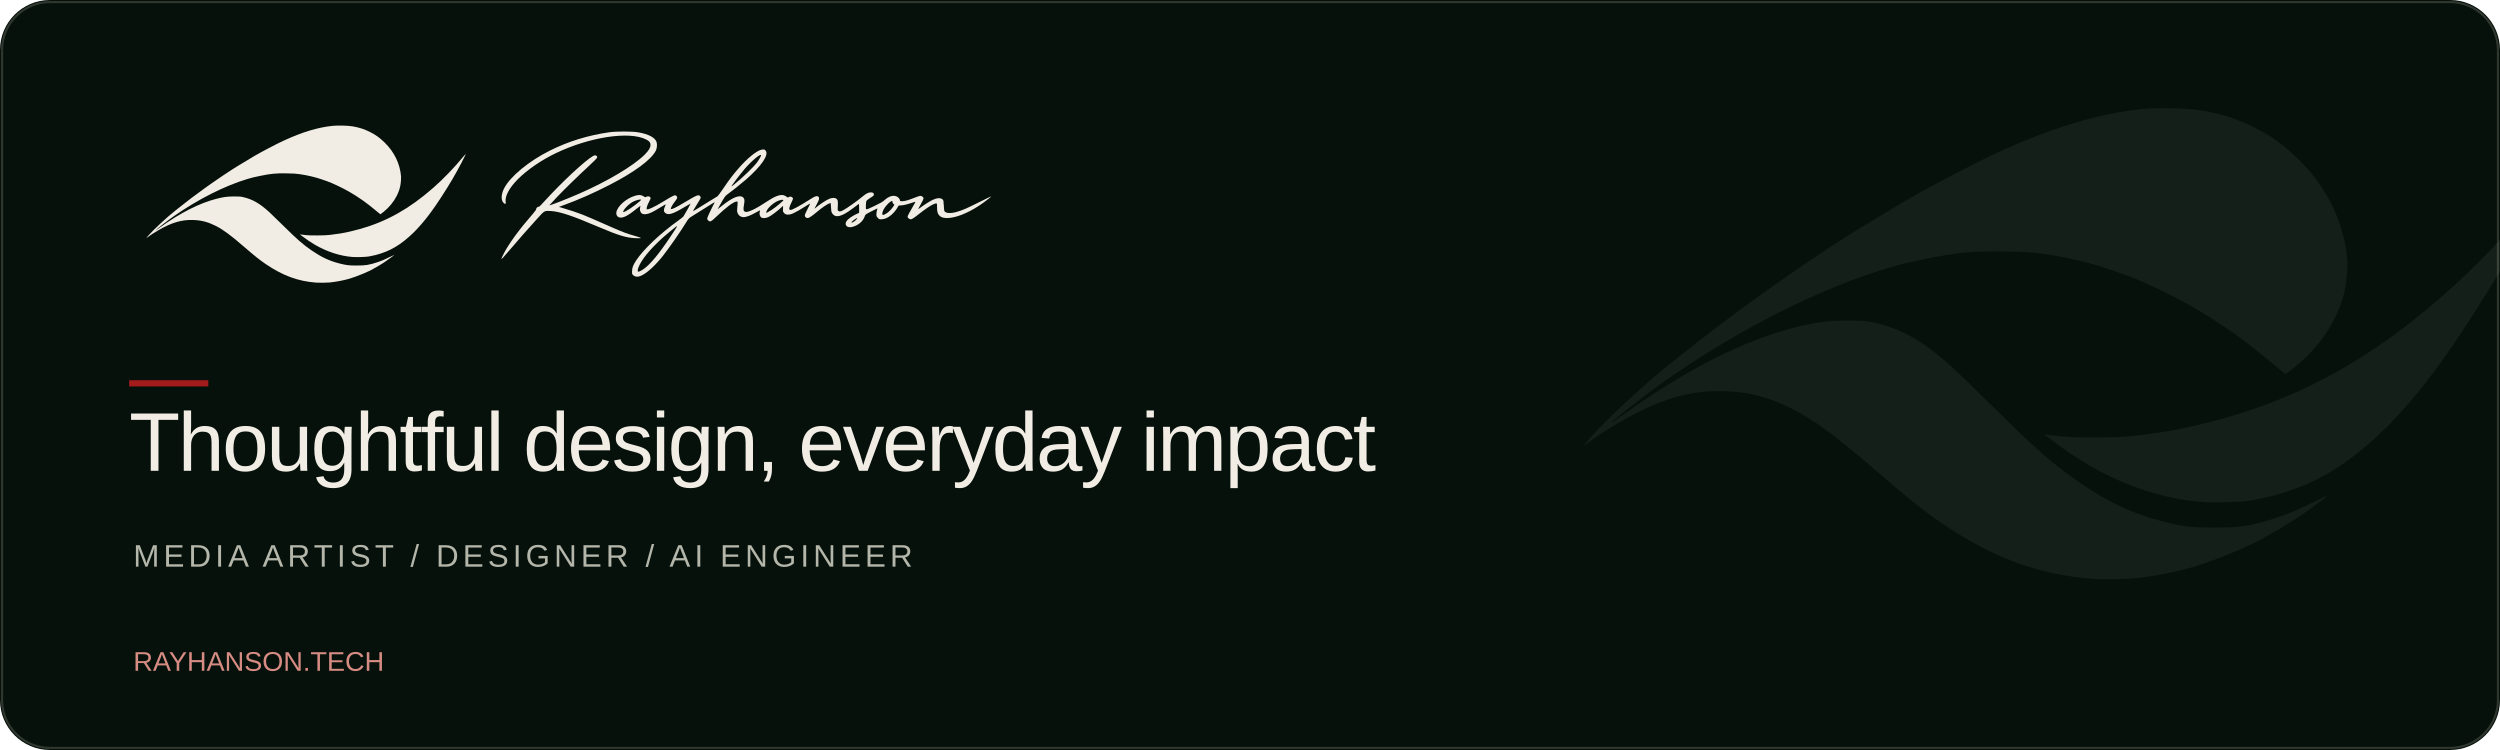
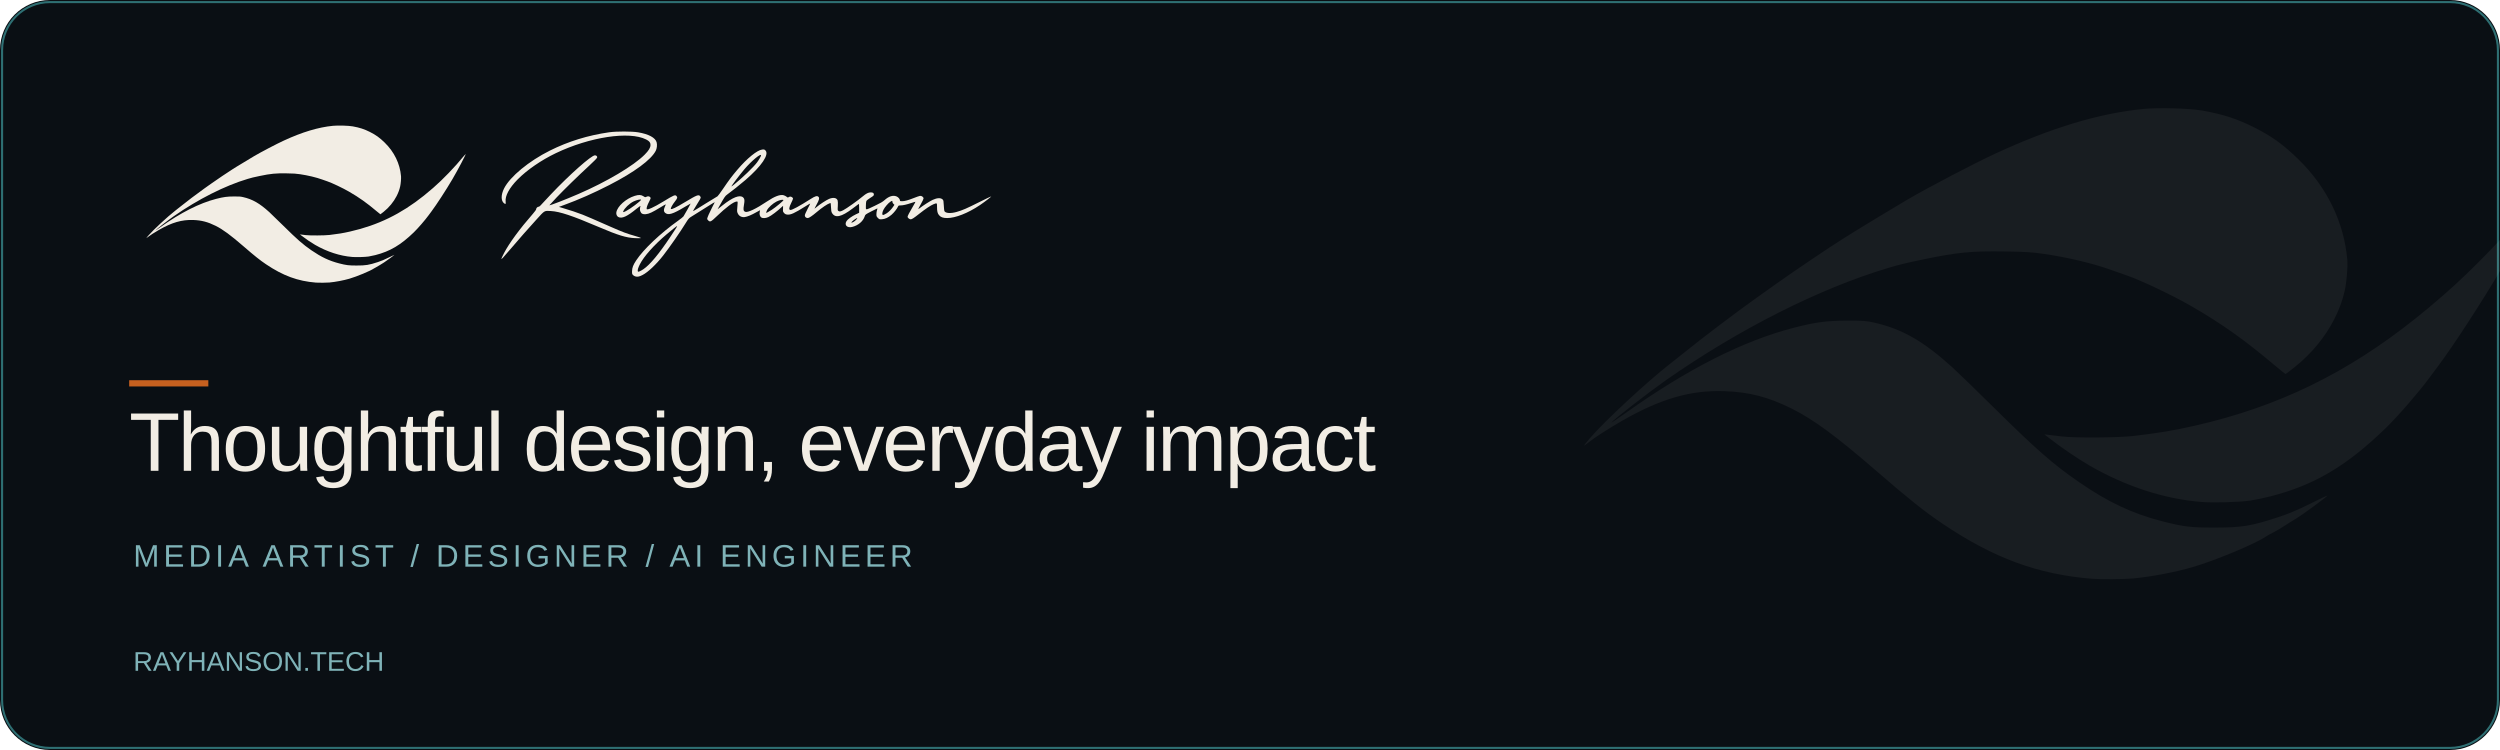
<svg xmlns="http://www.w3.org/2000/svg" width="1200" height="360" viewBox="0 0 1200 360" role="img" aria-labelledby="title desc">
-   <rect width="1200" height="360" rx="24" fill="#06110C" />
-   <rect x="1" y="1" width="1198" height="358" rx="23" fill="none" stroke="#30372e" />
+   <rect width="1200" height="360" rx="24" fill="#0a0f14" />
+   <rect x="1" y="1" width="1198" height="358" rx="23" fill="none" stroke="#2e6f73" />
  <svg width="500" height="270" viewBox="0 0 1238 660" role="img" aria-label="Rayhanson symbol logo" x="740" y="30" opacity=".065">
    <defs />
    <g transform="translate(-38 -153) scale(1)">
      <path fill="#F2EDE4" fill-rule="evenodd" d="M 692.500 762.345 C 627.890 757.193 575.169 737.807 514.500 696.892 C 492.656 682.161 474.535 667.707 435.024 633.500 C 388.150 592.919 361.122 573.028 335.398 560.184 C 307.493 546.250 284.635 540.321 255.000 539.330 C 215.019 537.992 179.396 548.311 133.744 574.453 C 117.877 583.538 99.950 595.088 93.702 600.250 C 91.206 602.312 88.870 604.000 88.510 604.000 C 88.151 604.000 91.235 600.063 95.363 595.250 C 112.754 574.976 163.653 527.756 191.028 506.500 C 196.694 502.100 204.362 496.025 208.068 493.000 C 227.454 477.175 269.995 444.981 294.227 427.796 C 300.977 423.009 311.450 415.565 317.500 411.253 C 337.208 397.206 381.289 367.469 395.807 358.428 C 399.276 356.268 405.801 352.183 410.307 349.352 C 419.707 343.445 456.241 321.388 472.500 311.803 C 496.512 297.647 552.249 268.492 578.000 256.619 C 644.084 226.147 701.037 209.034 753.360 203.928 C 771.395 202.169 808.471 203.235 823.500 205.946 C 847.947 210.357 864.466 215.712 884.334 225.667 C 905.681 236.364 919.183 246.072 937.334 263.774 C 971.413 297.008 991.714 338.816 995.485 383.533 C 996.174 391.704 994.628 410.097 992.437 419.781 C 989.738 431.714 985.871 442.245 979.874 454.000 C 969.097 475.123 952.900 494.750 933.263 510.482 C 927.415 515.167 922.375 519.000 922.062 519.000 C 921.750 519.000 916.030 514.388 909.353 508.750 C 873.643 478.602 846.544 459.349 810.500 438.517 C 788.342 425.711 749.402 407.164 733.521 401.853 C 730.209 400.746 722.008 397.855 715.295 395.430 C 693.693 387.626 664.194 380.533 636.000 376.364 C 621.135 374.166 613.908 373.702 588.000 373.287 C 549.478 372.669 531.587 374.395 493.000 382.454 C 469.219 387.420 464.008 388.685 449.500 393.018 C 368.065 417.340 272.529 465.586 186.000 526.087 C 166.045 540.040 124.531 572.244 120.979 576.527 C 120.165 577.507 128.185 572.135 138.801 564.589 C 211.309 513.044 277.760 479.420 337.500 464.048 C 363.580 457.338 376.469 455.613 401.000 455.553 C 419.957 455.506 423.723 455.774 432.844 457.816 C 466.264 465.300 492.014 480.042 526.500 511.434 C 532.550 516.941 554.600 538.334 575.500 558.973 C 626.237 609.078 645.703 626.113 676.500 647.360 C 711.170 671.279 740.068 684.902 775.283 693.928 C 800.783 700.464 809.224 701.500 837.000 701.500 C 870.078 701.500 880.982 699.746 912.882 689.295 C 925.708 685.092 935.665 680.920 950.873 673.374 C 962.208 667.750 971.636 663.302 971.823 663.490 C 972.405 664.072 941.453 686.799 934.799 690.676 C 931.334 692.695 925.140 696.561 921.033 699.268 C 916.926 701.976 910.851 705.555 907.533 707.222 C 904.215 708.889 900.375 711.030 899.000 711.978 C 886.467 720.626 838.308 740.721 811.500 748.490 C 790.417 754.599 762.348 759.928 740.500 761.970 C 730.479 762.907 702.306 763.127 692.500 762.345 Z M 822.000 671.011 C 778.011 667.460 732.284 652.599 689.485 627.945 C 675.093 619.654 655.736 606.510 641.127 595.108 L 635.500 590.715 641.000 591.367 C 644.025 591.726 651.000 592.557 656.500 593.215 C 671.870 595.052 723.322 594.702 741.000 592.640 C 771.668 589.062 788.208 586.303 814.000 580.460 C 912.801 558.078 995.226 518.004 1077.000 452.593 C 1089.458 442.629 1093.592 439.168 1109.900 425.061 C 1144.009 395.554 1187.749 350.111 1218.841 311.878 C 1222.386 307.519 1225.489 304.156 1225.737 304.404 C 1227.010 305.676 1197.923 360.899 1178.809 393.500 C 1155.925 432.532 1121.064 486.136 1103.101 509.914 C 1100.020 513.991 1095.671 519.841 1093.435 522.914 C 1081.113 539.849 1055.687 569.155 1040.866 583.506 C 994.456 628.445 956.228 651.037 904.000 664.394 C 896.575 666.293 885.775 668.547 880.000 669.404 C 867.176 671.305 836.260 672.162 822.000 671.011 Z" />
    </g>
  </svg>
  <svg width="430" height="100" viewBox="0 0 1766 410" role="img" aria-label="Rayhanson horizontal logo" x="58" y="48">
    <defs />
    <g transform="translate(1.2857 -62.375) scale(0.553571)">
      <path fill="#F2EDE4" fill-rule="evenodd" d="M 692.500 762.345 C 627.890 757.193 575.169 737.807 514.500 696.892 C 492.656 682.161 474.535 667.707 435.024 633.500 C 388.150 592.919 361.122 573.028 335.398 560.184 C 307.493 546.250 284.635 540.321 255.000 539.330 C 215.019 537.992 179.396 548.311 133.744 574.453 C 117.877 583.538 99.950 595.088 93.702 600.250 C 91.206 602.312 88.870 604.000 88.510 604.000 C 88.151 604.000 91.235 600.063 95.363 595.250 C 112.754 574.976 163.653 527.756 191.028 506.500 C 196.694 502.100 204.362 496.025 208.068 493.000 C 227.454 477.175 269.995 444.981 294.227 427.796 C 300.977 423.009 311.450 415.565 317.500 411.253 C 337.208 397.206 381.289 367.469 395.807 358.428 C 399.276 356.268 405.801 352.183 410.307 349.352 C 419.707 343.445 456.241 321.388 472.500 311.803 C 496.512 297.647 552.249 268.492 578.000 256.619 C 644.084 226.147 701.037 209.034 753.360 203.928 C 771.395 202.169 808.471 203.235 823.500 205.946 C 847.947 210.357 864.466 215.712 884.334 225.667 C 905.681 236.364 919.183 246.072 937.334 263.774 C 971.413 297.008 991.714 338.816 995.485 383.533 C 996.174 391.704 994.628 410.097 992.437 419.781 C 989.738 431.714 985.871 442.245 979.874 454.000 C 969.097 475.123 952.900 494.750 933.263 510.482 C 927.415 515.167 922.375 519.000 922.062 519.000 C 921.750 519.000 916.030 514.388 909.353 508.750 C 873.643 478.602 846.544 459.349 810.500 438.517 C 788.342 425.711 749.402 407.164 733.521 401.853 C 730.209 400.746 722.008 397.855 715.295 395.430 C 693.693 387.626 664.194 380.533 636.000 376.364 C 621.135 374.166 613.908 373.702 588.000 373.287 C 549.478 372.669 531.587 374.395 493.000 382.454 C 469.219 387.420 464.008 388.685 449.500 393.018 C 368.065 417.340 272.529 465.586 186.000 526.087 C 166.045 540.040 124.531 572.244 120.979 576.527 C 120.165 577.507 128.185 572.135 138.801 564.589 C 211.309 513.044 277.760 479.420 337.500 464.048 C 363.580 457.338 376.469 455.613 401.000 455.553 C 419.957 455.506 423.723 455.774 432.844 457.816 C 466.264 465.300 492.014 480.042 526.500 511.434 C 532.550 516.941 554.600 538.334 575.500 558.973 C 626.237 609.078 645.703 626.113 676.500 647.360 C 711.170 671.279 740.068 684.902 775.283 693.928 C 800.783 700.464 809.224 701.500 837.000 701.500 C 870.078 701.500 880.982 699.746 912.882 689.295 C 925.708 685.092 935.665 680.920 950.873 673.374 C 962.208 667.750 971.636 663.302 971.823 663.490 C 972.405 664.072 941.453 686.799 934.799 690.676 C 931.334 692.695 925.140 696.561 921.033 699.268 C 916.926 701.976 910.851 705.555 907.533 707.222 C 904.215 708.889 900.375 711.030 899.000 711.978 C 886.467 720.626 838.308 740.721 811.500 748.490 C 790.417 754.599 762.348 759.928 740.500 761.970 C 730.479 762.907 702.306 763.127 692.500 762.345 Z M 822.000 671.011 C 778.011 667.460 732.284 652.599 689.485 627.945 C 675.093 619.654 655.736 606.510 641.127 595.108 L 635.500 590.715 641.000 591.367 C 644.025 591.726 651.000 592.557 656.500 593.215 C 671.870 595.052 723.322 594.702 741.000 592.640 C 771.668 589.062 788.208 586.303 814.000 580.460 C 912.801 558.078 995.226 518.004 1077.000 452.593 C 1089.458 442.629 1093.592 439.168 1109.900 425.061 C 1144.009 395.554 1187.749 350.111 1218.841 311.878 C 1222.386 307.519 1225.489 304.156 1225.737 304.404 C 1227.010 305.676 1197.923 360.899 1178.809 393.500 C 1155.925 432.532 1121.064 486.136 1103.101 509.914 C 1100.020 513.991 1095.671 519.841 1093.435 522.914 C 1081.113 539.849 1055.687 569.155 1040.866 583.506 C 994.456 628.445 956.228 651.037 904.000 664.394 C 896.575 666.293 885.775 668.547 880.000 669.404 C 867.176 671.305 836.260 672.162 822.000 671.011 Z" />
    </g>
    <g transform="translate(696.0143 -590.14) scale(0.83)">
      <path fill="#F2EDE4" fill-rule="evenodd" d="M 384.667 1129.946 C 382.516 1129.577 379.663 1128.115 378.167 1126.616 C 375.776 1124.221 375.512 1123.248 375.615 1117.222 C 375.757 1108.856 378.281 1102.326 385.661 1091.222 C 403.164 1064.891 443.052 1027.176 485.000 997.294 C 491.325 992.789 497.076 988.163 497.781 987.015 C 502.297 979.657 515.095 956.769 514.826 956.532 C 514.647 956.375 508.650 959.783 501.500 964.106 C 472.088 981.891 461.293 985.100 453.771 978.293 C 450.659 975.477 450.536 970.693 453.414 964.407 C 454.852 961.265 455.881 958.548 455.701 958.368 C 455.521 958.187 449.777 961.473 442.937 965.670 C 423.888 977.356 415.672 981.176 408.317 981.767 C 400.855 982.366 397.629 980.749 395.336 975.261 C 393.934 971.905 394.033 968.132 395.669 962.599 C 396.006 961.459 392.081 964.107 385.865 969.214 C 363.799 987.345 351.509 992.900 343.091 988.547 C 339.564 986.723 337.567 982.056 338.322 977.402 C 340.626 963.207 361.092 944.808 381.779 938.336 C 391.624 935.256 397.165 935.520 402.940 939.342 C 406.699 941.829 406.962 941.865 410.063 940.319 C 413.697 938.506 417.542 939.304 419.396 942.257 C 420.283 943.671 419.687 945.523 416.337 951.757 C 411.996 959.836 409.505 967.267 410.377 969.540 C 411.591 972.704 426.967 965.748 450.500 951.388 C 475.719 936.000 477.960 935.088 481.345 938.829 C 484.059 941.828 483.291 944.371 477.482 951.617 C 471.564 959.000 466.665 968.014 467.889 969.269 C 469.687 971.114 479.448 966.387 502.500 952.505 C 530.163 935.846 534.213 934.344 537.587 939.492 C 539.584 942.540 539.497 942.775 531.674 955.356 C 528.205 960.935 524.118 967.675 522.592 970.334 C 519.142 976.344 516.723 977.548 550.813 956.294 C 565.285 947.271 577.778 939.639 578.574 939.333 C 579.370 939.028 585.258 931.065 591.657 921.639 C 605.850 900.734 612.350 892.073 625.579 876.446 C 648.601 849.248 673.085 829.371 684.973 828.229 C 689.219 827.821 690.184 828.093 692.425 830.334 C 701.991 839.900 683.491 867.297 644.996 900.574 C 633.737 910.307 609.601 929.522 601.634 935.096 C 596.763 938.503 594.845 941.350 582.621 963.317 L 578.827 970.135 589.663 961.495 C 614.776 941.474 631.868 934.830 639.592 942.086 C 642.988 945.277 643.352 948.861 641.407 959.970 C 639.461 971.092 640.026 974.143 644.402 976.137 C 649.905 978.644 670.593 968.856 695.840 951.801 C 714.227 939.380 727.623 934.372 735.860 936.840 C 738.088 937.507 741.179 939.121 742.731 940.427 C 745.229 942.529 745.772 942.640 747.467 941.400 C 748.520 940.630 750.321 940.000 751.469 940.000 C 754.260 940.000 758.000 942.718 758.000 944.747 C 758.000 945.646 755.943 950.525 753.429 955.591 C 748.376 965.773 747.724 971.246 751.500 971.786 C 755.362 972.339 772.816 962.912 799.914 945.638 C 810.963 938.595 815.298 937.440 818.536 940.679 C 821.150 943.293 819.871 948.484 814.123 958.593 C 811.305 963.549 809.000 967.956 809.000 968.387 C 809.000 968.818 811.054 967.362 813.564 965.153 C 820.491 959.055 837.294 948.067 843.754 945.411 C 853.632 941.348 861.694 942.816 863.876 949.073 C 864.566 951.053 864.738 955.978 864.342 962.447 C 863.742 972.257 863.809 972.753 865.945 974.249 C 868.394 975.964 871.131 975.528 877.058 972.479 C 885.383 968.197 911.963 949.334 923.993 939.170 C 931.578 932.761 937.004 930.053 942.316 930.022 C 947.675 929.991 950.000 931.484 950.000 934.958 C 950.000 937.502 949.006 938.455 941.637 942.973 C 936.834 945.919 932.791 949.164 932.137 950.598 C 931.512 951.971 931.000 957.153 931.000 962.114 C 931.000 972.910 928.675 972.954 952.500 961.704 C 965.575 955.530 970.851 952.459 975.351 948.401 C 985.436 939.308 995.079 936.231 1003.460 939.432 C 1007.928 941.138 1012.000 945.876 1012.000 949.368 C 1012.000 950.650 1013.027 951.000 1016.790 951.000 C 1023.160 951.000 1030.917 948.893 1044.874 943.373 C 1051.226 940.861 1057.790 938.584 1059.462 938.313 C 1063.221 937.702 1068.000 941.096 1068.000 944.377 C 1068.000 945.604 1065.080 951.726 1061.511 957.982 C 1057.941 964.237 1055.172 969.505 1055.357 969.690 C 1055.541 969.875 1057.449 968.626 1059.596 966.916 C 1066.331 961.551 1083.169 950.816 1089.486 947.860 C 1100.260 942.818 1108.923 942.479 1113.371 946.925 C 1115.223 948.777 1115.572 950.581 1116.056 960.777 C 1116.362 967.225 1116.979 973.304 1117.427 974.287 C 1119.858 979.615 1132.416 980.553 1146.536 976.461 C 1160.906 972.297 1170.058 968.332 1199.939 953.326 C 1215.580 945.471 1228.559 939.225 1228.780 939.447 C 1229.444 940.111 1213.276 952.570 1201.500 960.469 C 1173.421 979.304 1143.689 991.006 1124.000 990.971 C 1114.168 990.954 1108.936 989.090 1104.747 984.111 C 1101.155 979.843 1100.012 975.175 1100.006 964.750 C 1099.999 954.757 1100.073 954.818 1091.858 958.056 C 1085.265 960.655 1072.435 969.219 1057.851 980.758 C 1044.708 991.155 1040.324 993.991 1037.385 993.996 C 1034.592 994.001 1030.000 990.321 1030.000 988.078 C 1030.000 986.019 1034.254 977.806 1042.930 963.115 C 1046.303 957.403 1048.901 952.568 1048.704 952.370 C 1048.506 952.172 1044.329 953.371 1039.422 955.034 C 1027.671 959.016 1018.946 961.000 1013.182 961.000 C 1008.925 961.000 1008.364 961.280 1007.156 964.010 C 1004.873 969.168 997.556 978.370 991.887 983.214 C 984.065 989.896 976.767 993.317 969.266 993.816 C 963.238 994.217 962.914 994.114 959.516 990.716 C 956.351 987.551 956.000 986.653 956.000 981.726 C 956.000 978.715 956.655 974.395 957.456 972.126 C 958.256 969.857 958.594 968.019 958.206 968.043 C 957.818 968.066 951.242 971.329 943.594 975.293 C 929.885 982.398 929.668 982.563 928.224 986.995 C 924.431 998.634 912.781 1008.508 898.639 1012.069 C 886.517 1015.122 879.206 1007.734 884.979 998.266 C 887.613 993.947 897.718 986.631 907.247 982.146 L 914.994 978.500 914.997 967.691 C 914.999 959.590 914.702 957.066 913.810 957.617 C 913.156 958.022 906.743 962.805 899.560 968.247 C 872.741 988.566 858.044 991.760 850.516 978.903 C 848.981 976.281 848.446 973.190 848.152 965.226 C 847.783 955.257 847.705 954.958 845.635 955.597 C 839.650 957.445 826.405 966.406 814.000 977.000 C 803.931 985.598 795.872 991.000 793.112 991.000 C 788.989 991.000 786.000 988.387 786.000 984.781 C 786.000 982.881 788.554 976.848 792.575 969.246 C 796.192 962.410 798.998 956.665 798.811 956.478 C 798.624 956.291 793.106 959.522 786.548 963.658 C 761.303 979.580 752.319 983.634 744.291 982.729 C 740.599 982.313 738.933 981.489 736.677 978.965 C 733.977 975.943 733.815 975.286 734.177 968.866 C 734.391 965.090 734.459 962.000 734.328 962.000 C 734.198 962.000 733.023 963.013 731.718 964.250 C 721.090 974.326 706.420 985.391 699.334 988.675 C 693.201 991.518 686.059 991.924 682.557 989.629 C 679.272 987.477 677.570 981.217 678.930 976.291 C 679.489 974.268 679.837 972.504 679.704 972.371 C 679.571 972.238 675.646 974.354 670.981 977.073 C 660.087 983.422 649.171 987.956 643.022 988.684 C 635.904 989.527 629.850 986.388 626.920 980.335 C 624.950 976.266 624.802 974.936 625.501 967.645 C 625.930 963.165 626.331 957.700 626.391 955.500 C 626.496 951.630 626.402 951.511 623.500 951.824 C 616.309 952.600 598.695 965.751 577.304 986.314 C 562.937 1000.125 560.990 1001.080 556.455 996.545 C 555.105 995.195 554.000 993.631 554.000 993.068 C 554.000 990.565 559.629 977.481 565.547 966.231 C 569.096 959.483 572.000 953.757 572.000 953.507 C 572.000 952.966 565.518 956.791 554.500 963.831 C 550.100 966.642 540.425 972.715 533.000 977.326 C 525.575 981.936 517.324 987.093 514.665 988.784 C 510.786 991.252 508.553 993.954 503.362 1002.463 C 490.744 1023.145 465.505 1059.515 449.613 1079.914 C 433.203 1100.978 413.317 1119.770 400.639 1126.194 C 393.157 1129.984 389.666 1130.805 384.667 1129.946 Z M 402.500 1112.526 C 418.415 1101.724 439.562 1076.252 467.693 1034.000 C 481.381 1013.440 483.489 1010.000 482.396 1010.000 C 481.589 1010.000 471.084 1018.352 458.000 1029.395 C 428.324 1054.442 403.505 1082.249 394.159 1100.922 C 389.940 1109.352 388.349 1114.861 389.368 1117.515 C 389.894 1118.886 390.348 1118.883 393.727 1117.482 C 395.802 1116.623 399.750 1114.392 402.500 1112.526 Z M 65.532 1087.000 C 65.899 1085.625 68.664 1079.775 71.675 1074.000 C 84.003 1050.359 108.900 1016.488 140.250 980.709 C 145.259 974.992 148.000 971.024 148.000 969.489 C 148.000 966.964 151.312 964.000 154.134 964.000 C 155.062 964.000 157.043 962.538 158.534 960.750 C 160.026 958.962 170.834 947.375 182.551 935.000 C 227.096 887.957 278.910 842.000 287.403 842.000 C 290.769 842.000 293.240 844.266 292.845 846.992 C 292.617 848.568 286.439 854.966 274.555 865.936 C 247.088 891.288 216.385 921.212 196.753 941.762 C 186.992 951.979 179.128 960.461 179.278 960.611 C 180.270 961.603 217.290 947.211 248.500 933.700 C 315.670 904.623 379.185 866.920 405.500 840.504 C 415.408 830.558 419.437 823.874 419.476 817.323 C 419.509 811.595 416.753 808.170 408.960 804.254 C 368.872 784.114 275.171 798.350 194.761 836.798 C 159.965 853.436 125.999 876.813 103.659 899.500 C 83.921 919.544 73.641 938.696 75.420 952.108 C 75.766 954.717 75.641 957.104 75.142 957.412 C 74.643 957.720 73.003 957.003 71.496 955.818 C 64.037 949.951 64.138 935.504 71.743 920.500 C 85.904 892.561 130.524 855.740 180.500 830.750 C 224.072 808.962 270.721 794.536 321.000 787.299 C 338.215 784.821 375.058 784.845 390.000 787.343 C 415.223 791.560 431.067 800.138 434.058 811.197 C 435.622 816.977 434.717 825.664 431.987 831.072 C 421.174 852.500 381.228 881.993 321.657 912.531 C 283.766 931.955 249.341 947.145 213.674 960.178 L 201.847 964.500 209.674 966.773 C 227.414 971.924 247.214 978.520 258.500 983.037 C 270.135 987.694 280.792 992.305 326.037 1012.259 C 352.927 1024.118 363.535 1028.100 382.214 1033.348 C 390.344 1035.631 396.997 1037.900 396.998 1038.390 C 396.999 1038.894 391.035 1039.037 383.250 1038.721 C 361.848 1037.850 343.034 1032.094 296.000 1012.024 C 233.336 985.285 204.317 975.609 182.891 974.308 C 167.006 973.344 168.554 972.438 148.843 994.225 C 124.424 1021.215 110.081 1037.507 90.500 1060.495 C 81.150 1071.472 71.557 1082.488 69.182 1084.976 C 65.526 1088.807 64.966 1089.117 65.532 1087.000 Z M 902.412 999.598 C 906.273 997.329 912.025 991.000 910.226 991.000 C 908.761 991.000 900.587 996.623 898.076 999.359 C 894.999 1002.711 896.934 1002.817 902.412 999.598 Z M 980.000 979.944 C 985.340 976.571 991.646 970.220 995.805 964.026 L 998.809 959.552 996.404 957.324 C 995.077 956.094 994.000 953.954 994.000 952.548 C 994.000 949.466 993.658 949.430 989.391 952.067 C 984.410 955.146 975.708 965.218 972.672 971.418 C 970.115 976.639 969.235 981.902 970.678 983.344 C 971.673 984.340 974.909 983.159 980.000 979.944 Z M 707.500 971.414 C 717.159 965.112 735.537 949.894 735.172 948.500 C 734.628 946.424 726.381 948.002 719.186 951.558 C 710.341 955.929 699.095 966.138 696.096 972.520 C 694.943 974.972 694.000 977.423 694.000 977.968 C 694.000 979.470 698.505 977.283 707.500 971.414 Z M 361.283 974.359 C 371.306 969.285 395.752 951.044 396.885 947.794 C 397.657 945.579 386.567 947.922 379.295 951.510 C 369.026 956.577 357.419 967.780 354.700 975.250 C 353.831 977.636 355.167 977.455 361.283 974.359 Z M 616.897 912.282 C 637.445 895.683 664.004 870.172 672.352 859.015 C 677.129 852.630 682.000 844.057 682.000 842.033 C 682.000 836.339 658.985 855.560 642.525 875.000 C 630.440 889.273 610.312 916.000 611.649 916.000 C 612.004 916.000 614.365 914.327 616.897 912.282 Z" />
    </g>
  </svg>
-   <path d="M62 184h38" stroke="#A31C1B" stroke-width="3" />
+   <path d="M62 184h38" stroke="#c6601f" stroke-width="3" />
  <g font-family="Arial,Helvetica,sans-serif">
    <text x="62" y="226" font-size="40" letter-spacing="-1" fill="#F2EDE4">Thoughtful design, everyday impact</text>
-     <text x="64" y="272" font-size="15" letter-spacing="2" fill="#b4b6aa">MEDIA ARTIST / DESIGNER / AI ENGINEER</text>
-     <text x="64" y="322" font-size="13" fill="#d78c83">RAYHANSON.TECH</text>
+     <text x="64" y="272" font-size="15" letter-spacing="2" fill="#7fb3b8">MEDIA ARTIST / DESIGNER / AI ENGINEER</text>
+     <text x="64" y="322" font-size="13" fill="#7fb3b8">RAYHANSON.TECH</text>
  </g>
</svg>
